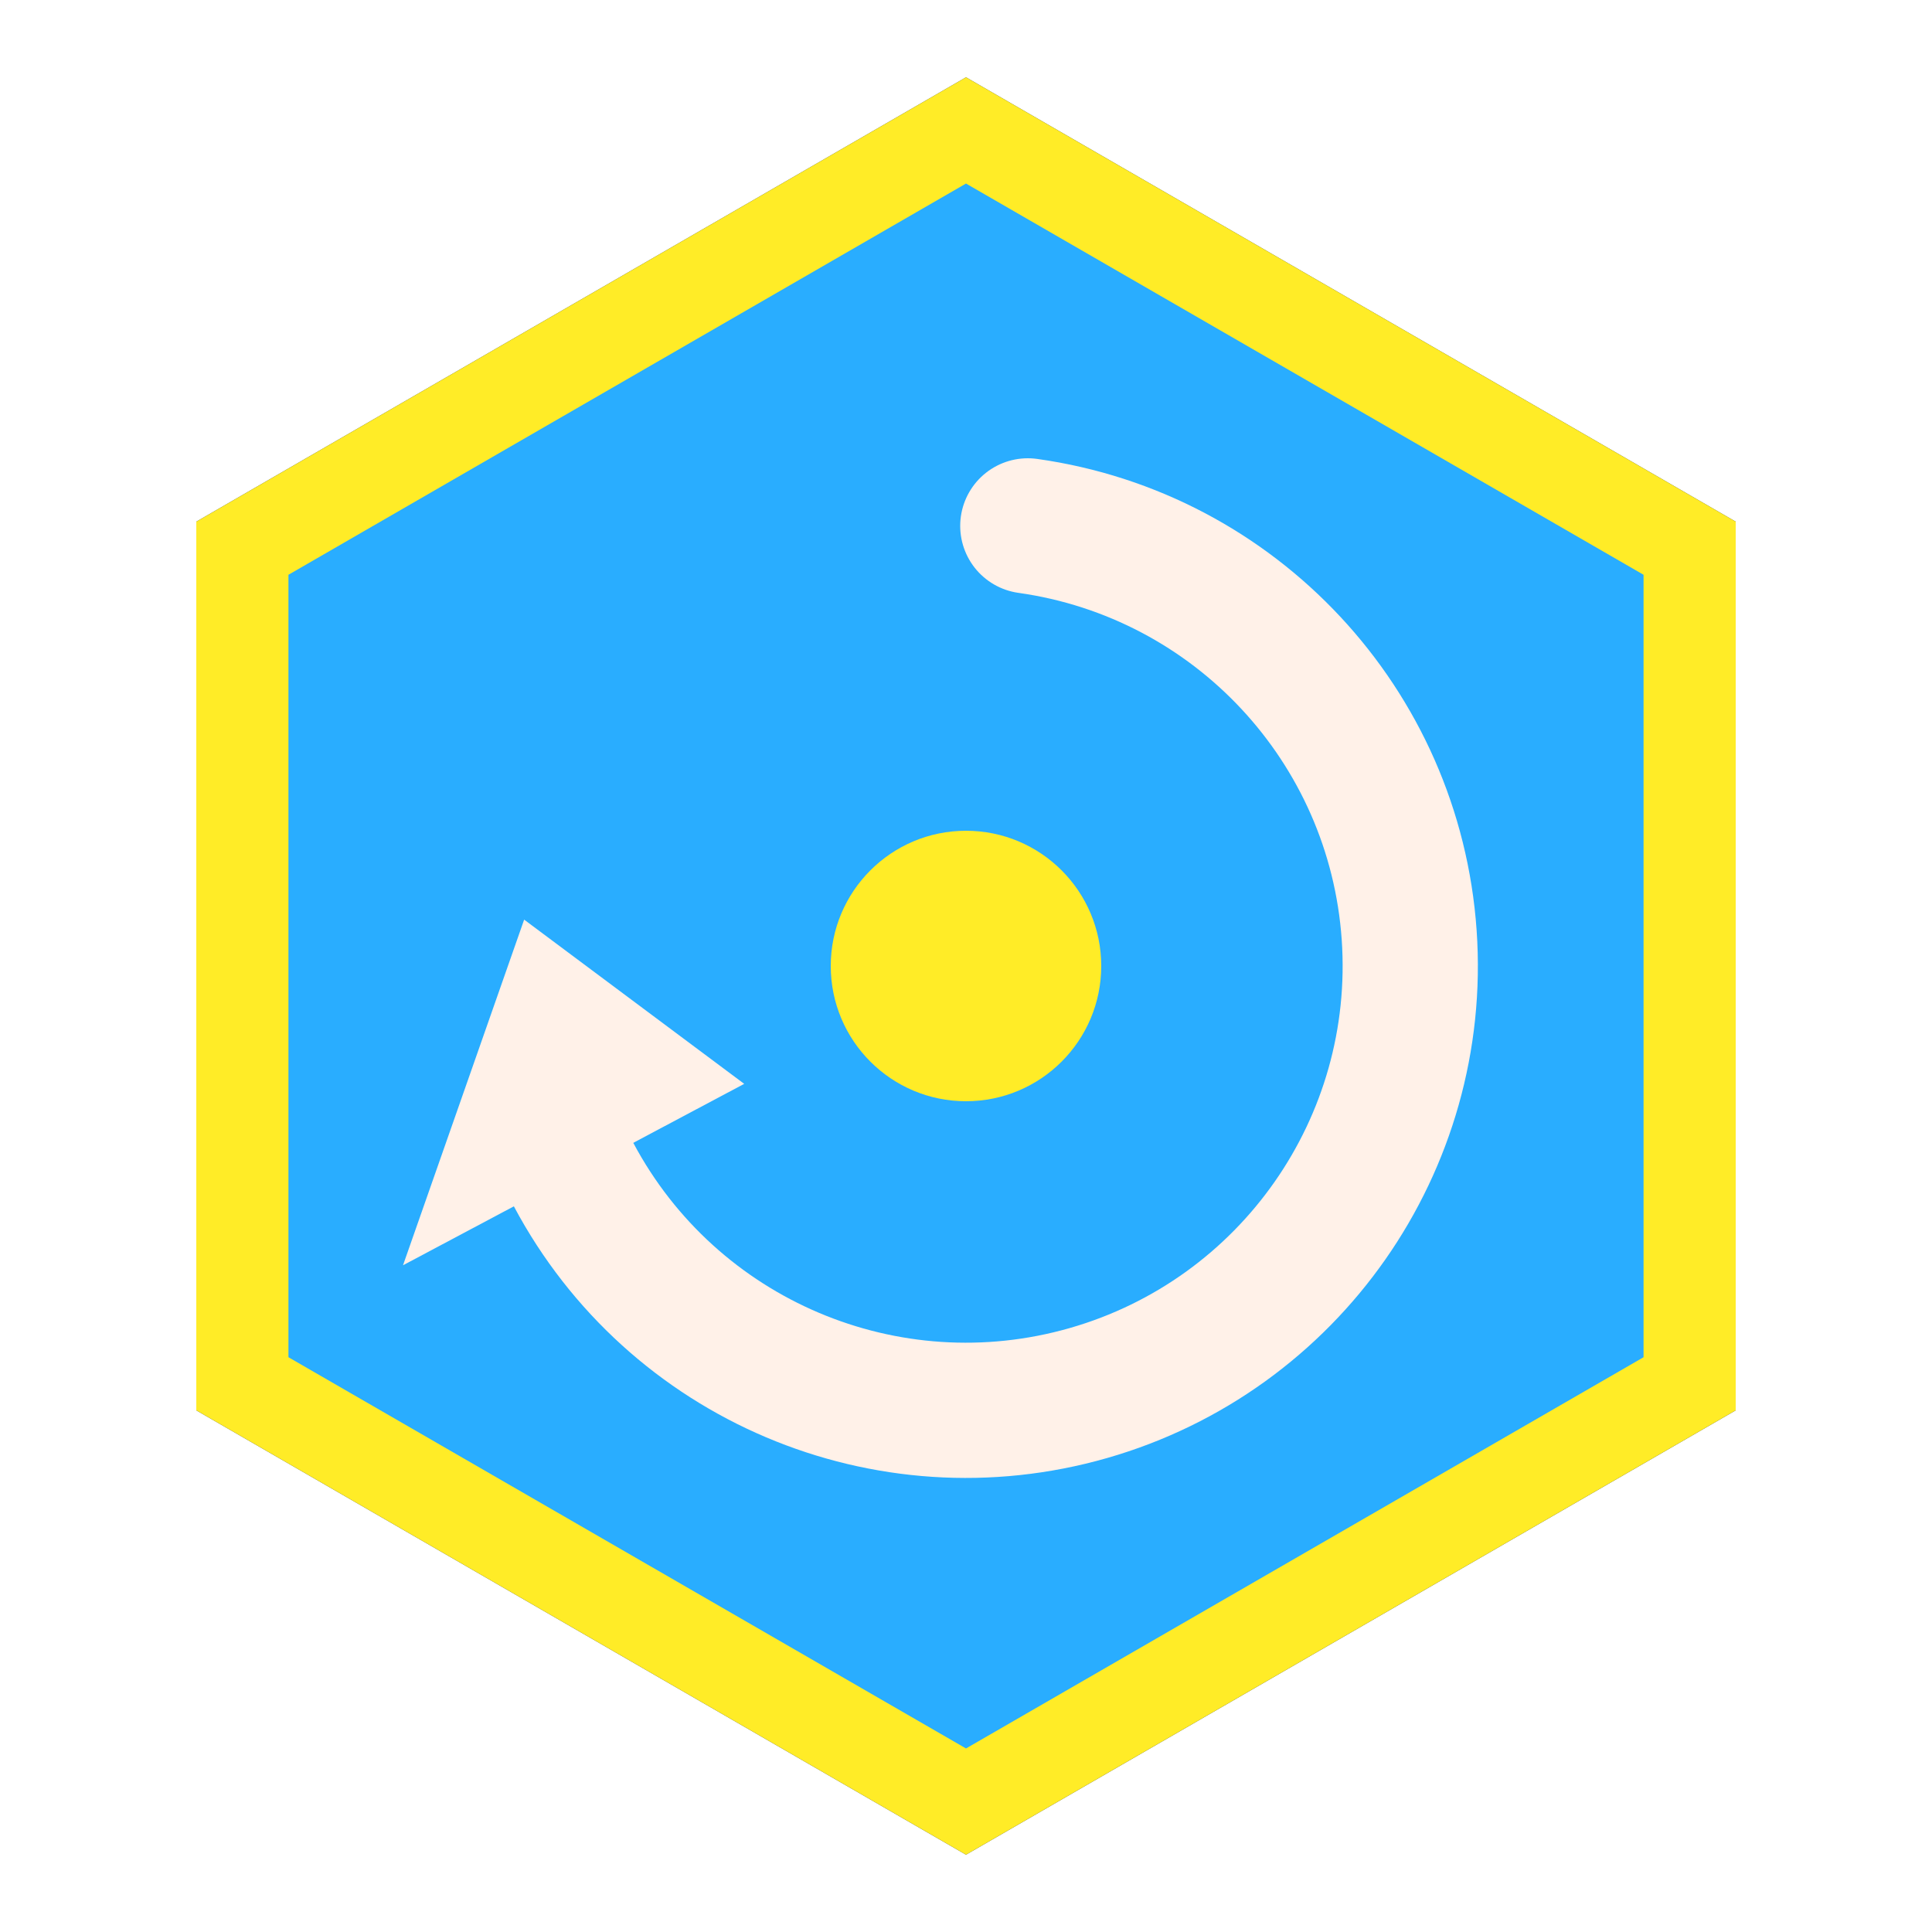
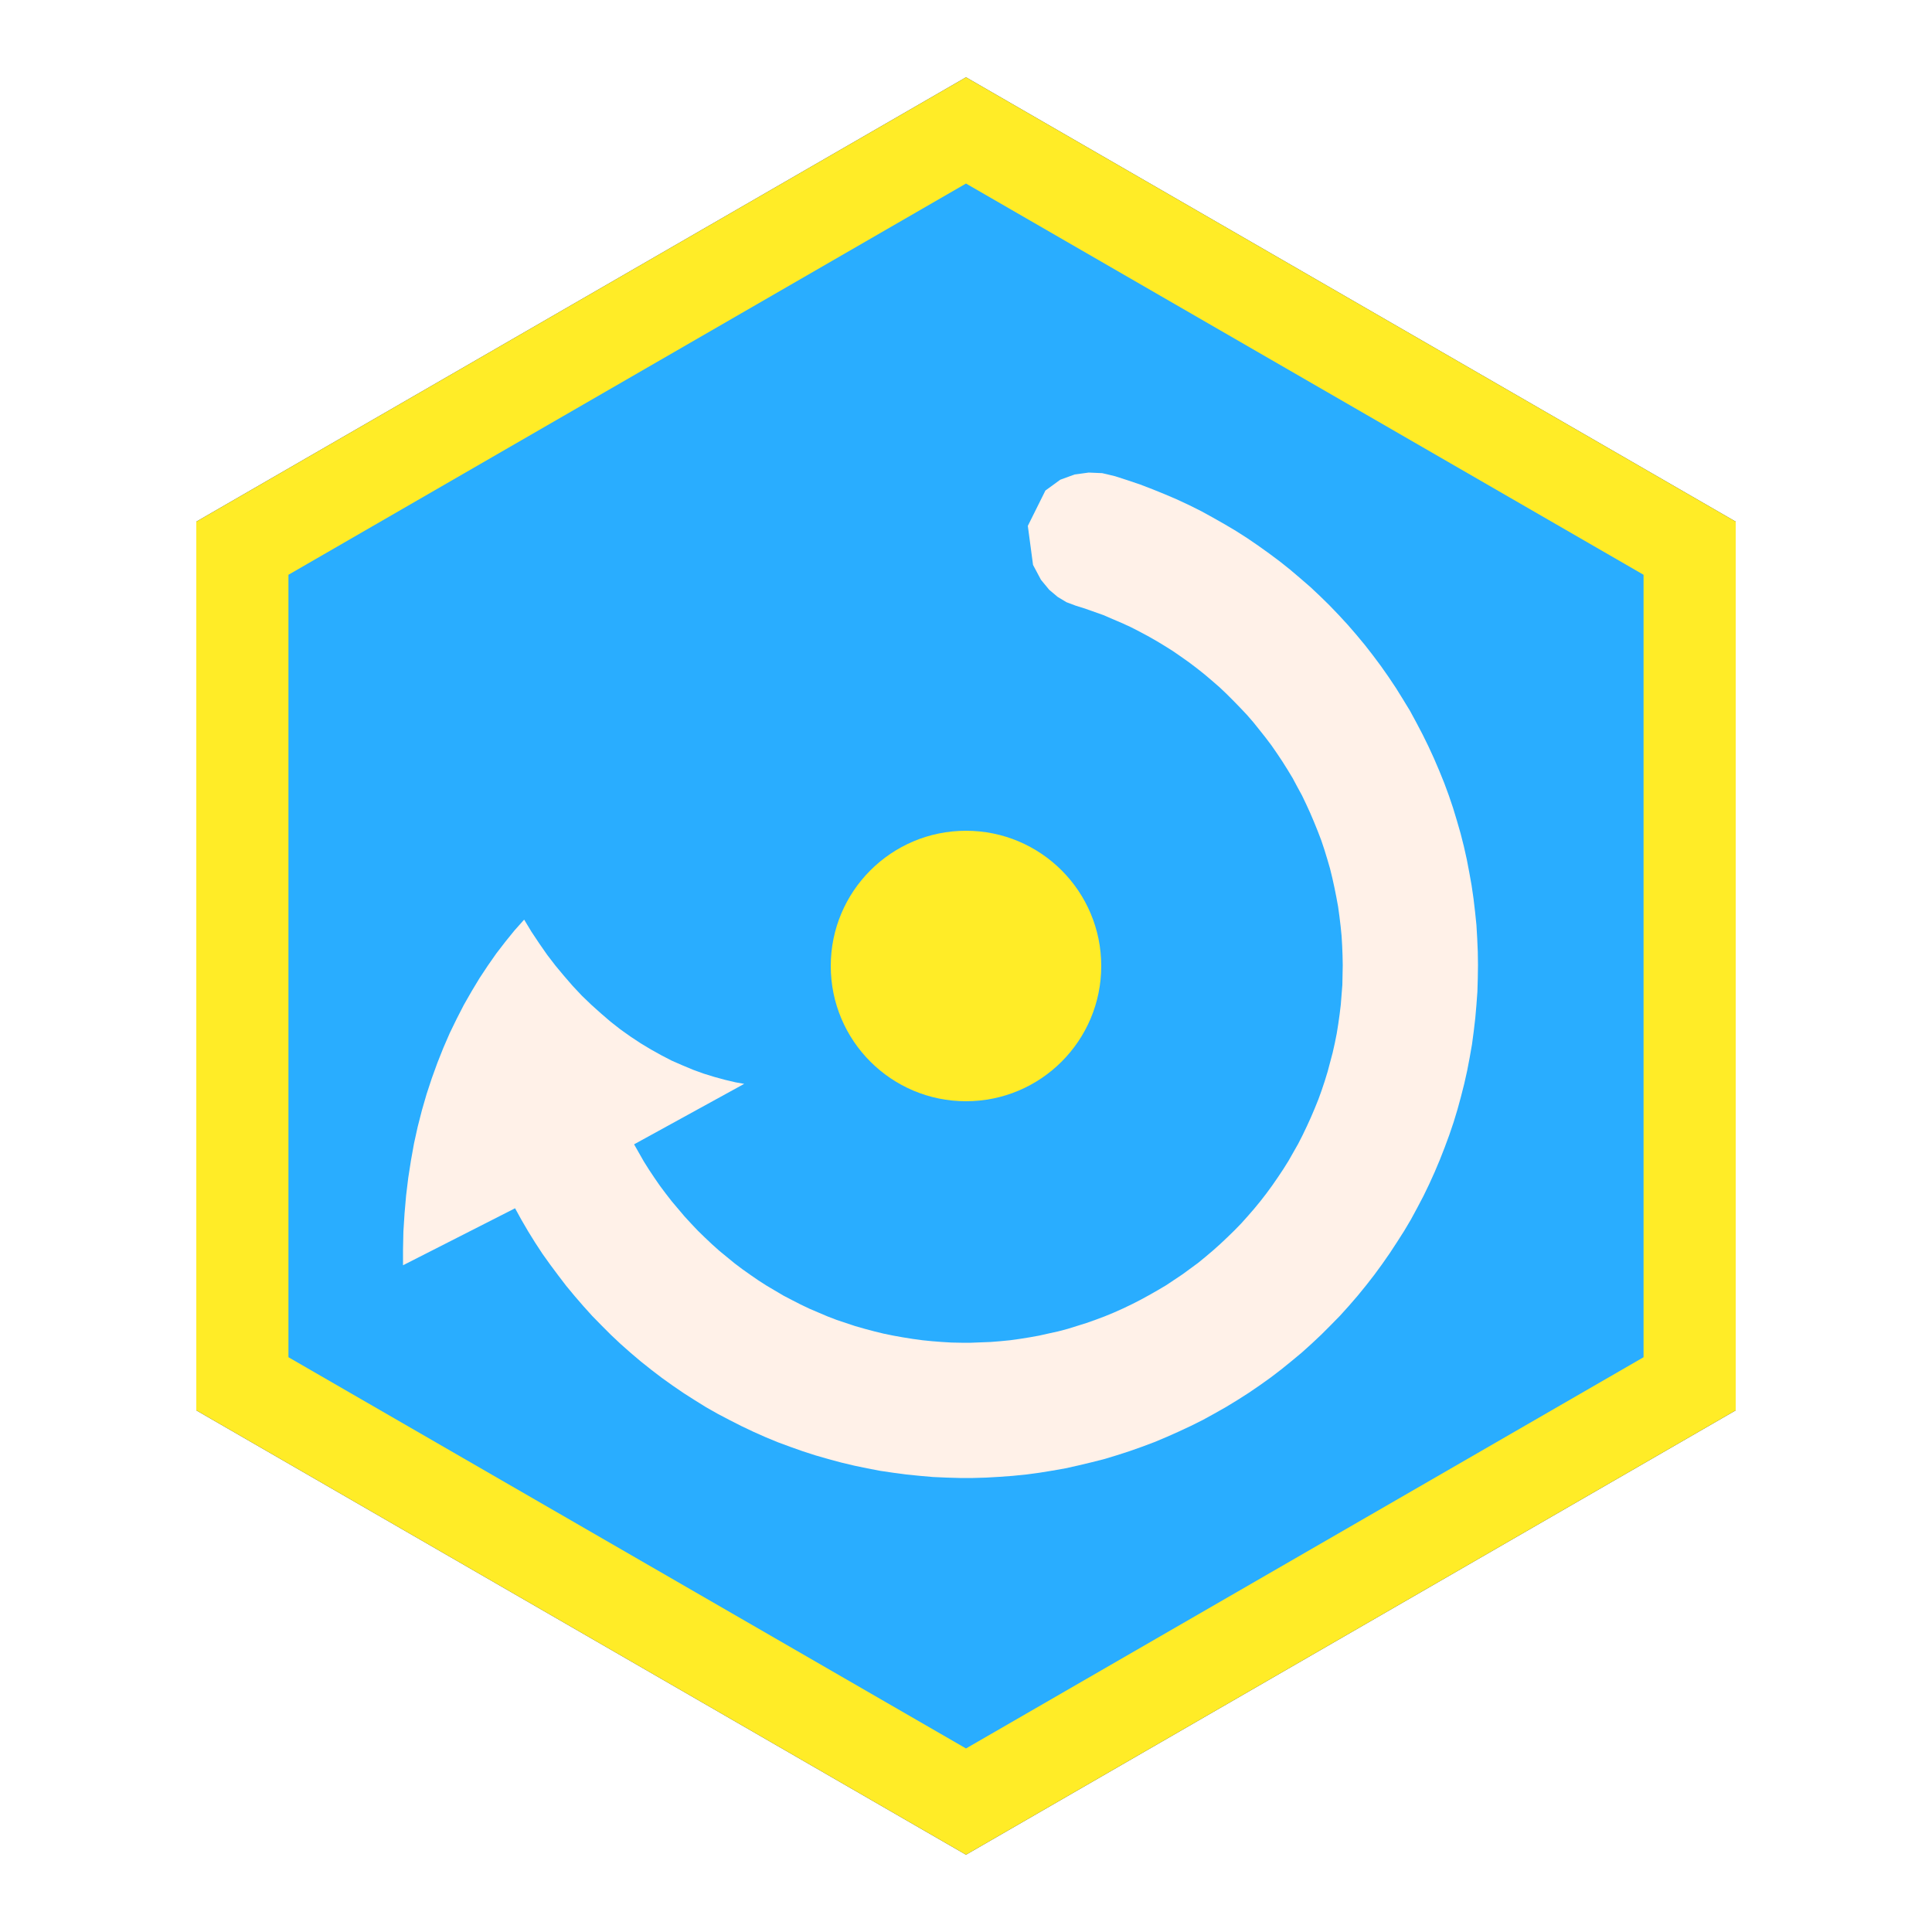
<svg xmlns="http://www.w3.org/2000/svg" viewBox="0 0 100 100">
  <polygon points="50,4 89.84,27 89.84,73 50,96 10.16,73 10.16,27" fill="#1D2B53" />
  <polygon points="50,4 89.84,27 89.84,73 50,96 10.16,73 10.16,27" fill="#FFEC27" />
  <polygon points="50,9.5 85.07,29.75 85.07,70.25 50,90.5 14.93,70.25 14.93,29.75" fill="#29ADFF" />
-   <path d="M53.2,27.22 A23,23 0 1,1 29.69,60.8" fill="none" stroke="#FFF1E8" stroke-width="7" stroke-linecap="round" />
-   <path d="M20.86,65.49 L27.13,47.6 L38.52,56.1 Z" fill="#FFF1E8" />
+   <path d="M53.2,27.22 L53.2,27.22 54.11,25.39 54.88,24.83 55.62,24.56 56.35,24.46 57.05,24.49 57.72,24.65 58.37,24.86 59.02,25.08 59.67,25.33 60.31,25.59 60.94,25.86 61.56,26.15 62.18,26.46 62.78,26.79 63.38,27.13 63.97,27.48 64.55,27.85 65.12,28.24 65.68,28.64 66.23,29.05 66.77,29.48 67.3,29.93 67.82,30.38 68.32,30.85 68.81,31.33 69.29,31.83 69.76,32.34 70.21,32.86 70.65,33.39 71.07,33.93 71.48,34.48 71.88,35.05 72.26,35.62 72.62,36.2 72.98,36.79 73.31,37.4 73.63,38.01 73.93,38.62 74.22,39.25 74.49,39.88 74.75,40.52 74.99,41.17 75.21,41.82 75.41,42.48 75.6,43.14 75.77,43.81 75.92,44.48 76.05,45.16 76.17,45.83 76.27,46.52 76.35,47.2 76.42,47.88 76.46,48.57 76.49,49.26 76.5,49.95 76.49,50.64 76.47,51.33 76.42,52.01 76.36,52.7 76.28,53.38 76.19,54.06 76.07,54.74 75.94,55.42 75.79,56.09 75.62,56.76 75.44,57.42 75.24,58.08 75.02,58.73 74.78,59.38 74.53,60.02 74.26,60.66 73.98,61.28 73.68,61.9 73.36,62.51 73.03,63.12 72.68,63.71 72.31,64.29 71.93,64.87 71.54,65.43 71.13,65.99 70.71,66.53 70.27,67.07 69.82,67.59 69.36,68.1 68.88,68.59 68.39,69.08 67.89,69.55 67.38,70.01 66.85,70.45 66.32,70.88 65.77,71.3 65.21,71.7 64.64,72.09 64.06,72.46 63.47,72.82 62.87,73.16 62.27,73.49 61.65,73.8 61.03,74.09 60.4,74.37 59.76,74.64 59.12,74.88 58.47,75.11 57.82,75.32 57.16,75.52 56.49,75.69 55.82,75.85 55.15,76 54.47,76.12 53.79,76.23 53.11,76.32 52.42,76.39 51.74,76.44 51.05,76.48 50.36,76.5 49.67,76.5 48.98,76.48 48.3,76.45 47.61,76.39 46.92,76.32 46.24,76.23 45.56,76.13 44.88,76 44.21,75.86 43.54,75.7 42.87,75.52 42.21,75.33 41.56,75.12 40.91,74.89 40.26,74.65 39.63,74.39 39,74.11 38.37,73.81 37.76,73.5 37.15,73.18 36.55,72.84 35.97,72.48 35.39,72.11 34.82,71.72 34.26,71.32 33.71,70.9 33.17,70.47 32.65,70.03 32.13,69.57 31.63,69.1 31.14,68.61 30.66,68.12 30.2,67.61 29.75,67.09 29.31,66.56 28.89,66.01 28.48,65.46 28.08,64.9 27.7,64.32 27.34,63.74 26.99,63.14 26.66,62.54 20.86,65.49 20.86,65.49 20.86,64.69 20.88,63.74 20.94,62.8 21.02,61.88 21.13,60.97 21.27,60.07 21.43,59.18 21.62,58.32 21.84,57.46 22.08,56.63 22.35,55.81 22.64,55.01 22.95,54.23 23.28,53.47 23.64,52.73 24.01,52.01 24.41,51.31 24.82,50.63 25.25,49.98 25.69,49.35 26.16,48.74 26.63,48.16 27.13,47.6 27.13,47.6 27.51,48.23 27.91,48.83 28.32,49.42 28.75,49.98 29.2,50.52 29.65,51.04 30.12,51.54 30.61,52.01 31.1,52.45 31.6,52.88 32.11,53.28 32.63,53.65 33.16,54 33.69,54.32 34.23,54.62 34.77,54.9 35.32,55.14 35.87,55.37 36.42,55.57 36.97,55.74 37.52,55.89 38.07,56.02 38.52,56.1 38.52,56.1 32.82,59.23 33.07,59.67 33.32,60.11 33.59,60.54 33.87,60.96 34.16,61.38 34.46,61.78 34.77,62.18 35.1,62.57 35.43,62.96 35.77,63.33 36.12,63.7 36.48,64.05 36.85,64.4 37.23,64.74 37.62,65.06 38.01,65.38 38.42,65.69 38.83,65.98 39.25,66.27 39.67,66.54 40.11,66.8 40.55,67.06 40.99,67.29 41.44,67.52 41.9,67.74 42.37,67.94 42.84,68.14 43.31,68.32 43.79,68.48 44.27,68.64 44.76,68.78 45.25,68.91 45.74,69.03 46.23,69.13 46.73,69.22 47.23,69.3 47.74,69.37 48.24,69.42 48.75,69.46 49.25,69.49 49.76,69.5 50.26,69.5 50.77,69.48 51.28,69.46 51.78,69.42 52.29,69.37 52.79,69.3 53.29,69.22 53.79,69.13 54.28,69.02 54.78,68.91 55.27,68.78 55.75,68.63 56.23,68.48 56.71,68.31 57.19,68.13 57.65,67.94 58.12,67.73 58.58,67.51 59.03,67.28 59.47,67.04 59.91,66.79 60.35,66.53 60.77,66.25 61.19,65.97 61.6,65.67 62.01,65.37 62.4,65.05 62.79,64.72 63.17,64.38 63.53,64.04 63.9,63.68 64.25,63.32 64.59,62.94 64.92,62.56 65.24,62.17 65.55,61.77 65.85,61.36 66.14,60.94 66.42,60.52 66.69,60.09 66.94,59.65 67.19,59.21 67.42,58.76 67.64,58.3 67.85,57.84 68.05,57.37 68.24,56.9 68.41,56.43 68.57,55.95 68.72,55.46 68.85,54.97 68.98,54.48 69.09,53.99 69.19,53.49 69.27,52.99 69.34,52.49 69.4,51.99 69.44,51.48 69.48,50.98 69.49,50.47 69.5,49.96 69.49,49.46 69.47,48.95 69.44,48.44 69.39,47.94 69.33,47.44 69.26,46.93 69.17,46.44 69.07,45.94 68.96,45.44 68.84,44.95 68.7,44.47 68.55,43.98 68.39,43.5 68.21,43.03 68.02,42.56 67.82,42.09 67.61,41.63 67.39,41.17 67.15,40.73 66.91,40.28 66.65,39.85 66.38,39.42 66.1,39 65.81,38.58 65.5,38.17 65.19,37.78 64.87,37.38 64.54,37 64.19,36.63 63.84,36.27 63.48,35.91 63.11,35.56 62.73,35.23 62.34,34.9 61.95,34.59 61.54,34.28 61.13,33.99 60.71,33.7 60.28,33.43 59.85,33.17 59.41,32.92 58.96,32.68 58.51,32.45 58.05,32.24 57.58,32.04 57.12,31.84 56.64,31.67 56.16,31.5 55.68,31.35 55.2,31.17 54.75,30.9 54.31,30.53 53.88,30.01 53.47,29.24 53.2,27.22 Z" fill="#FFF1E8" />
  <circle cx="50" cy="50" r="7" fill="#FFEC27" />
</svg>
